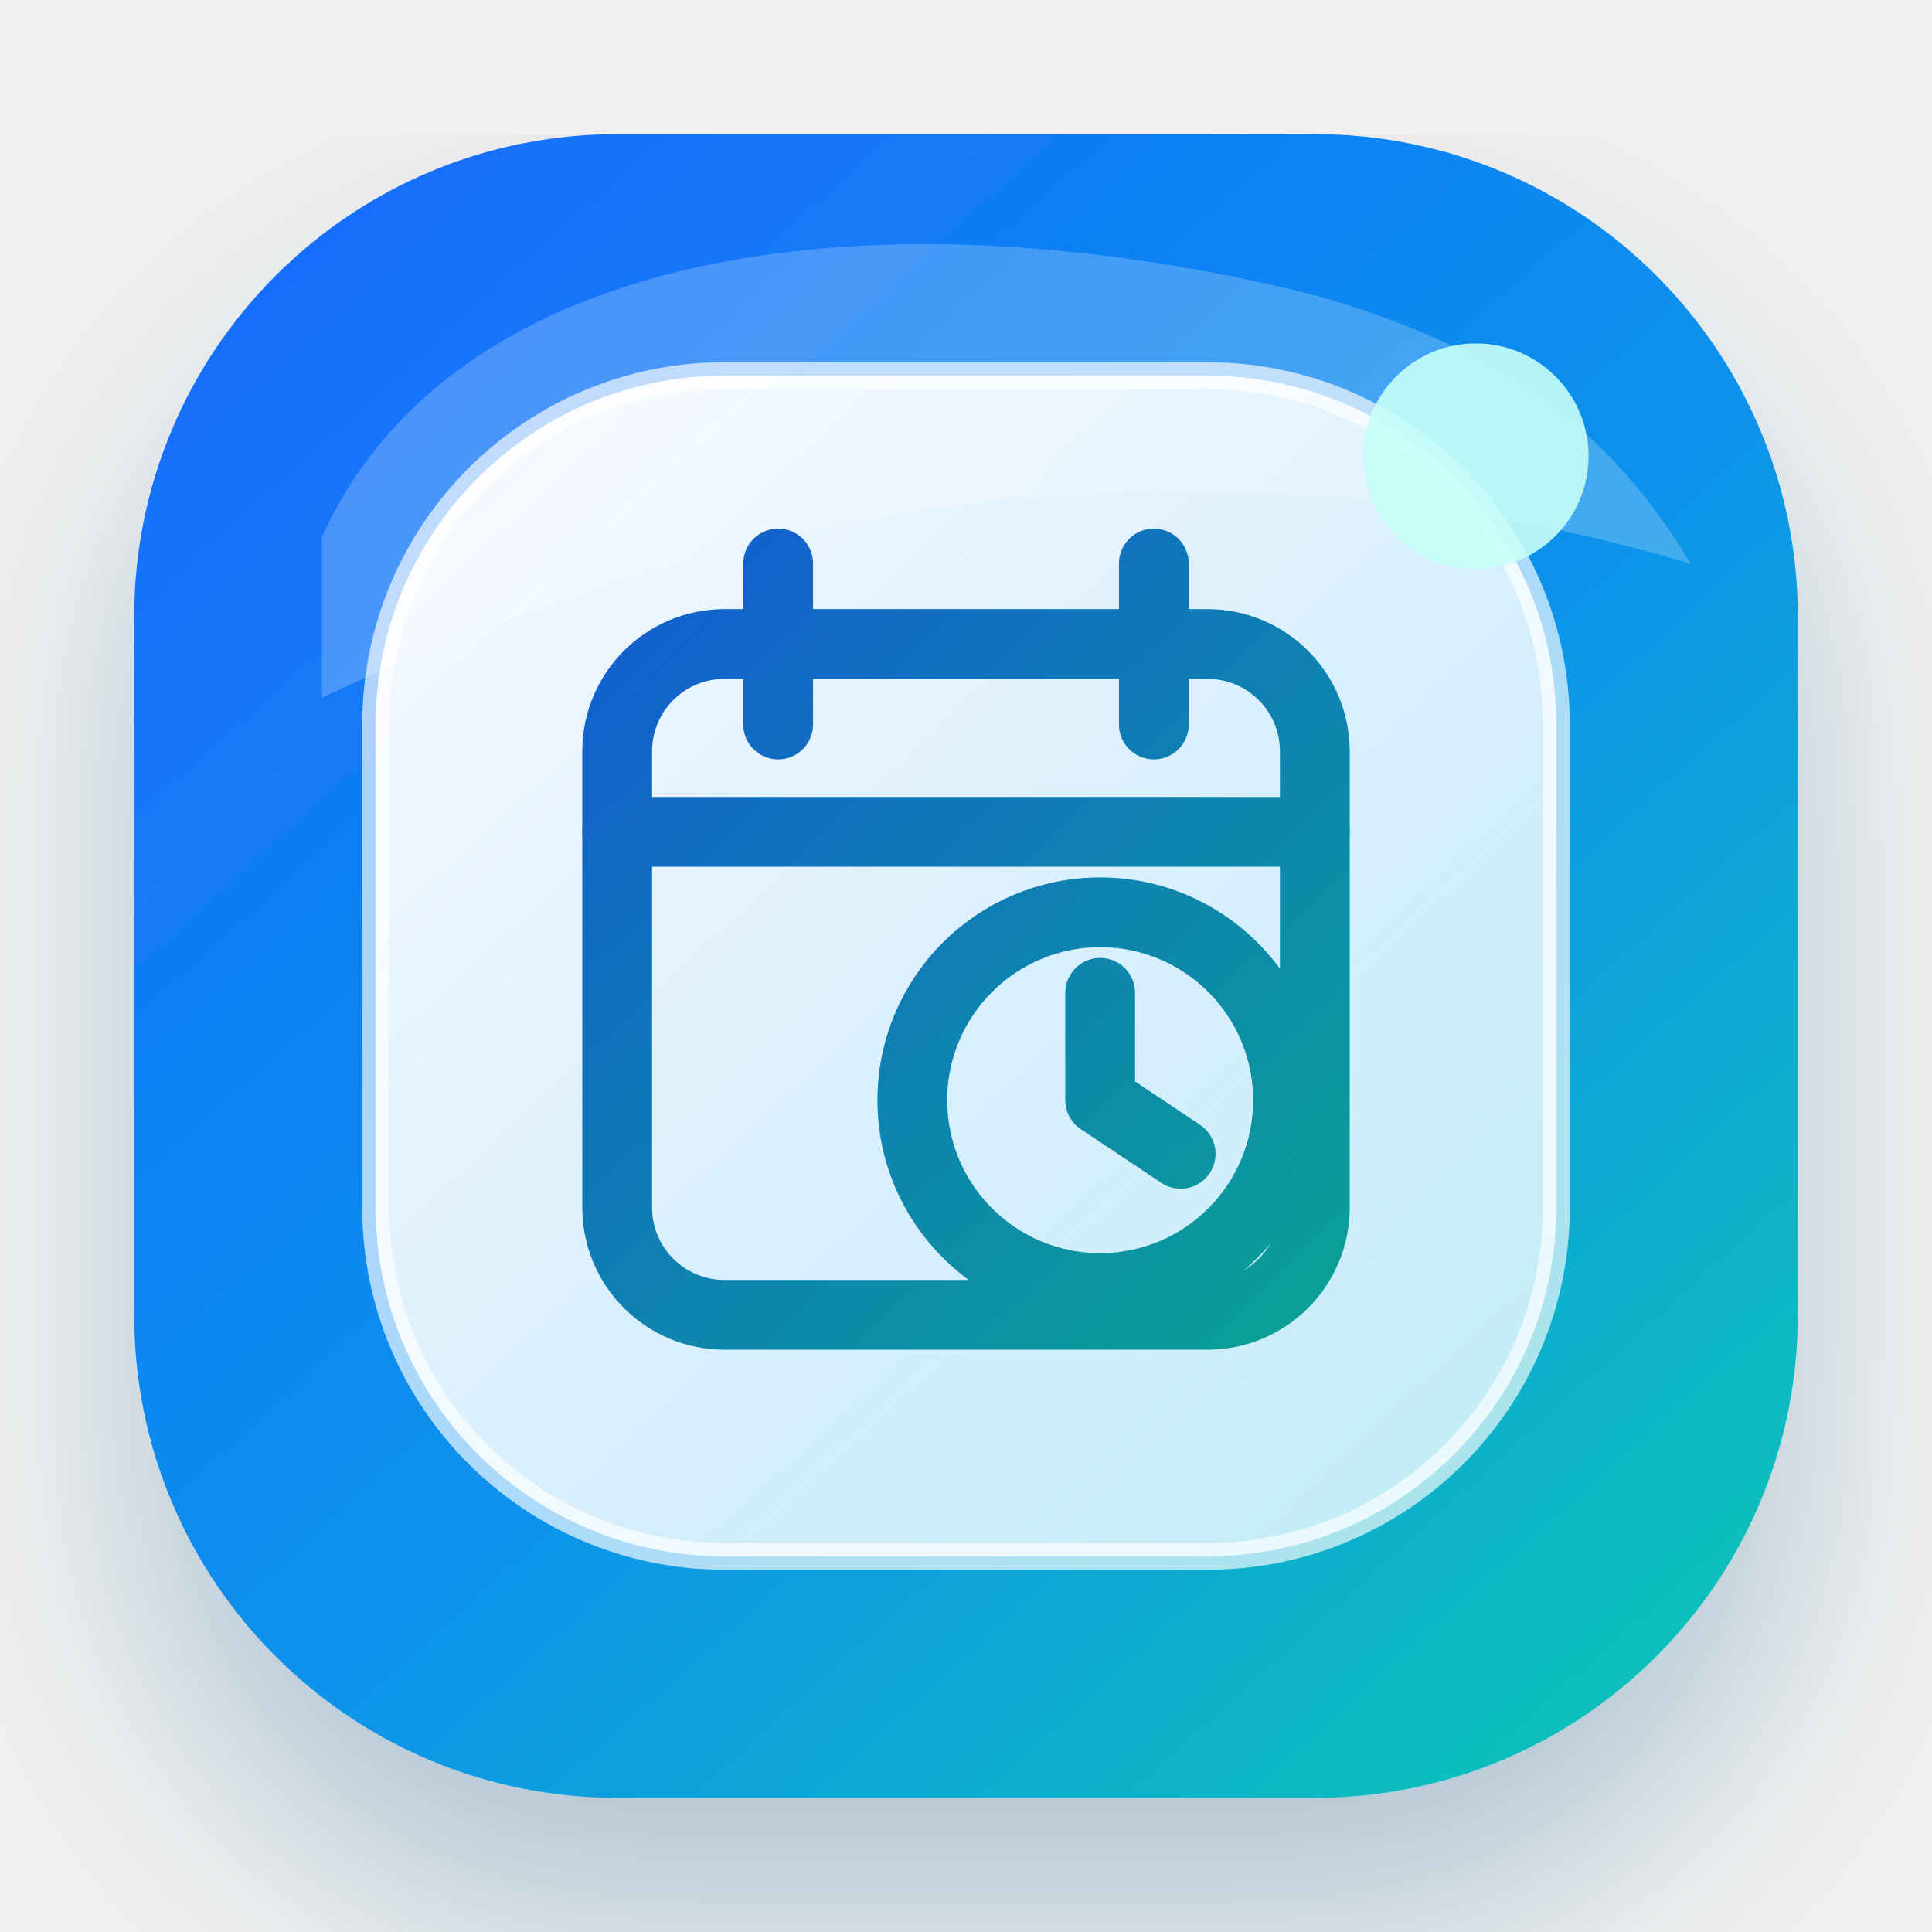
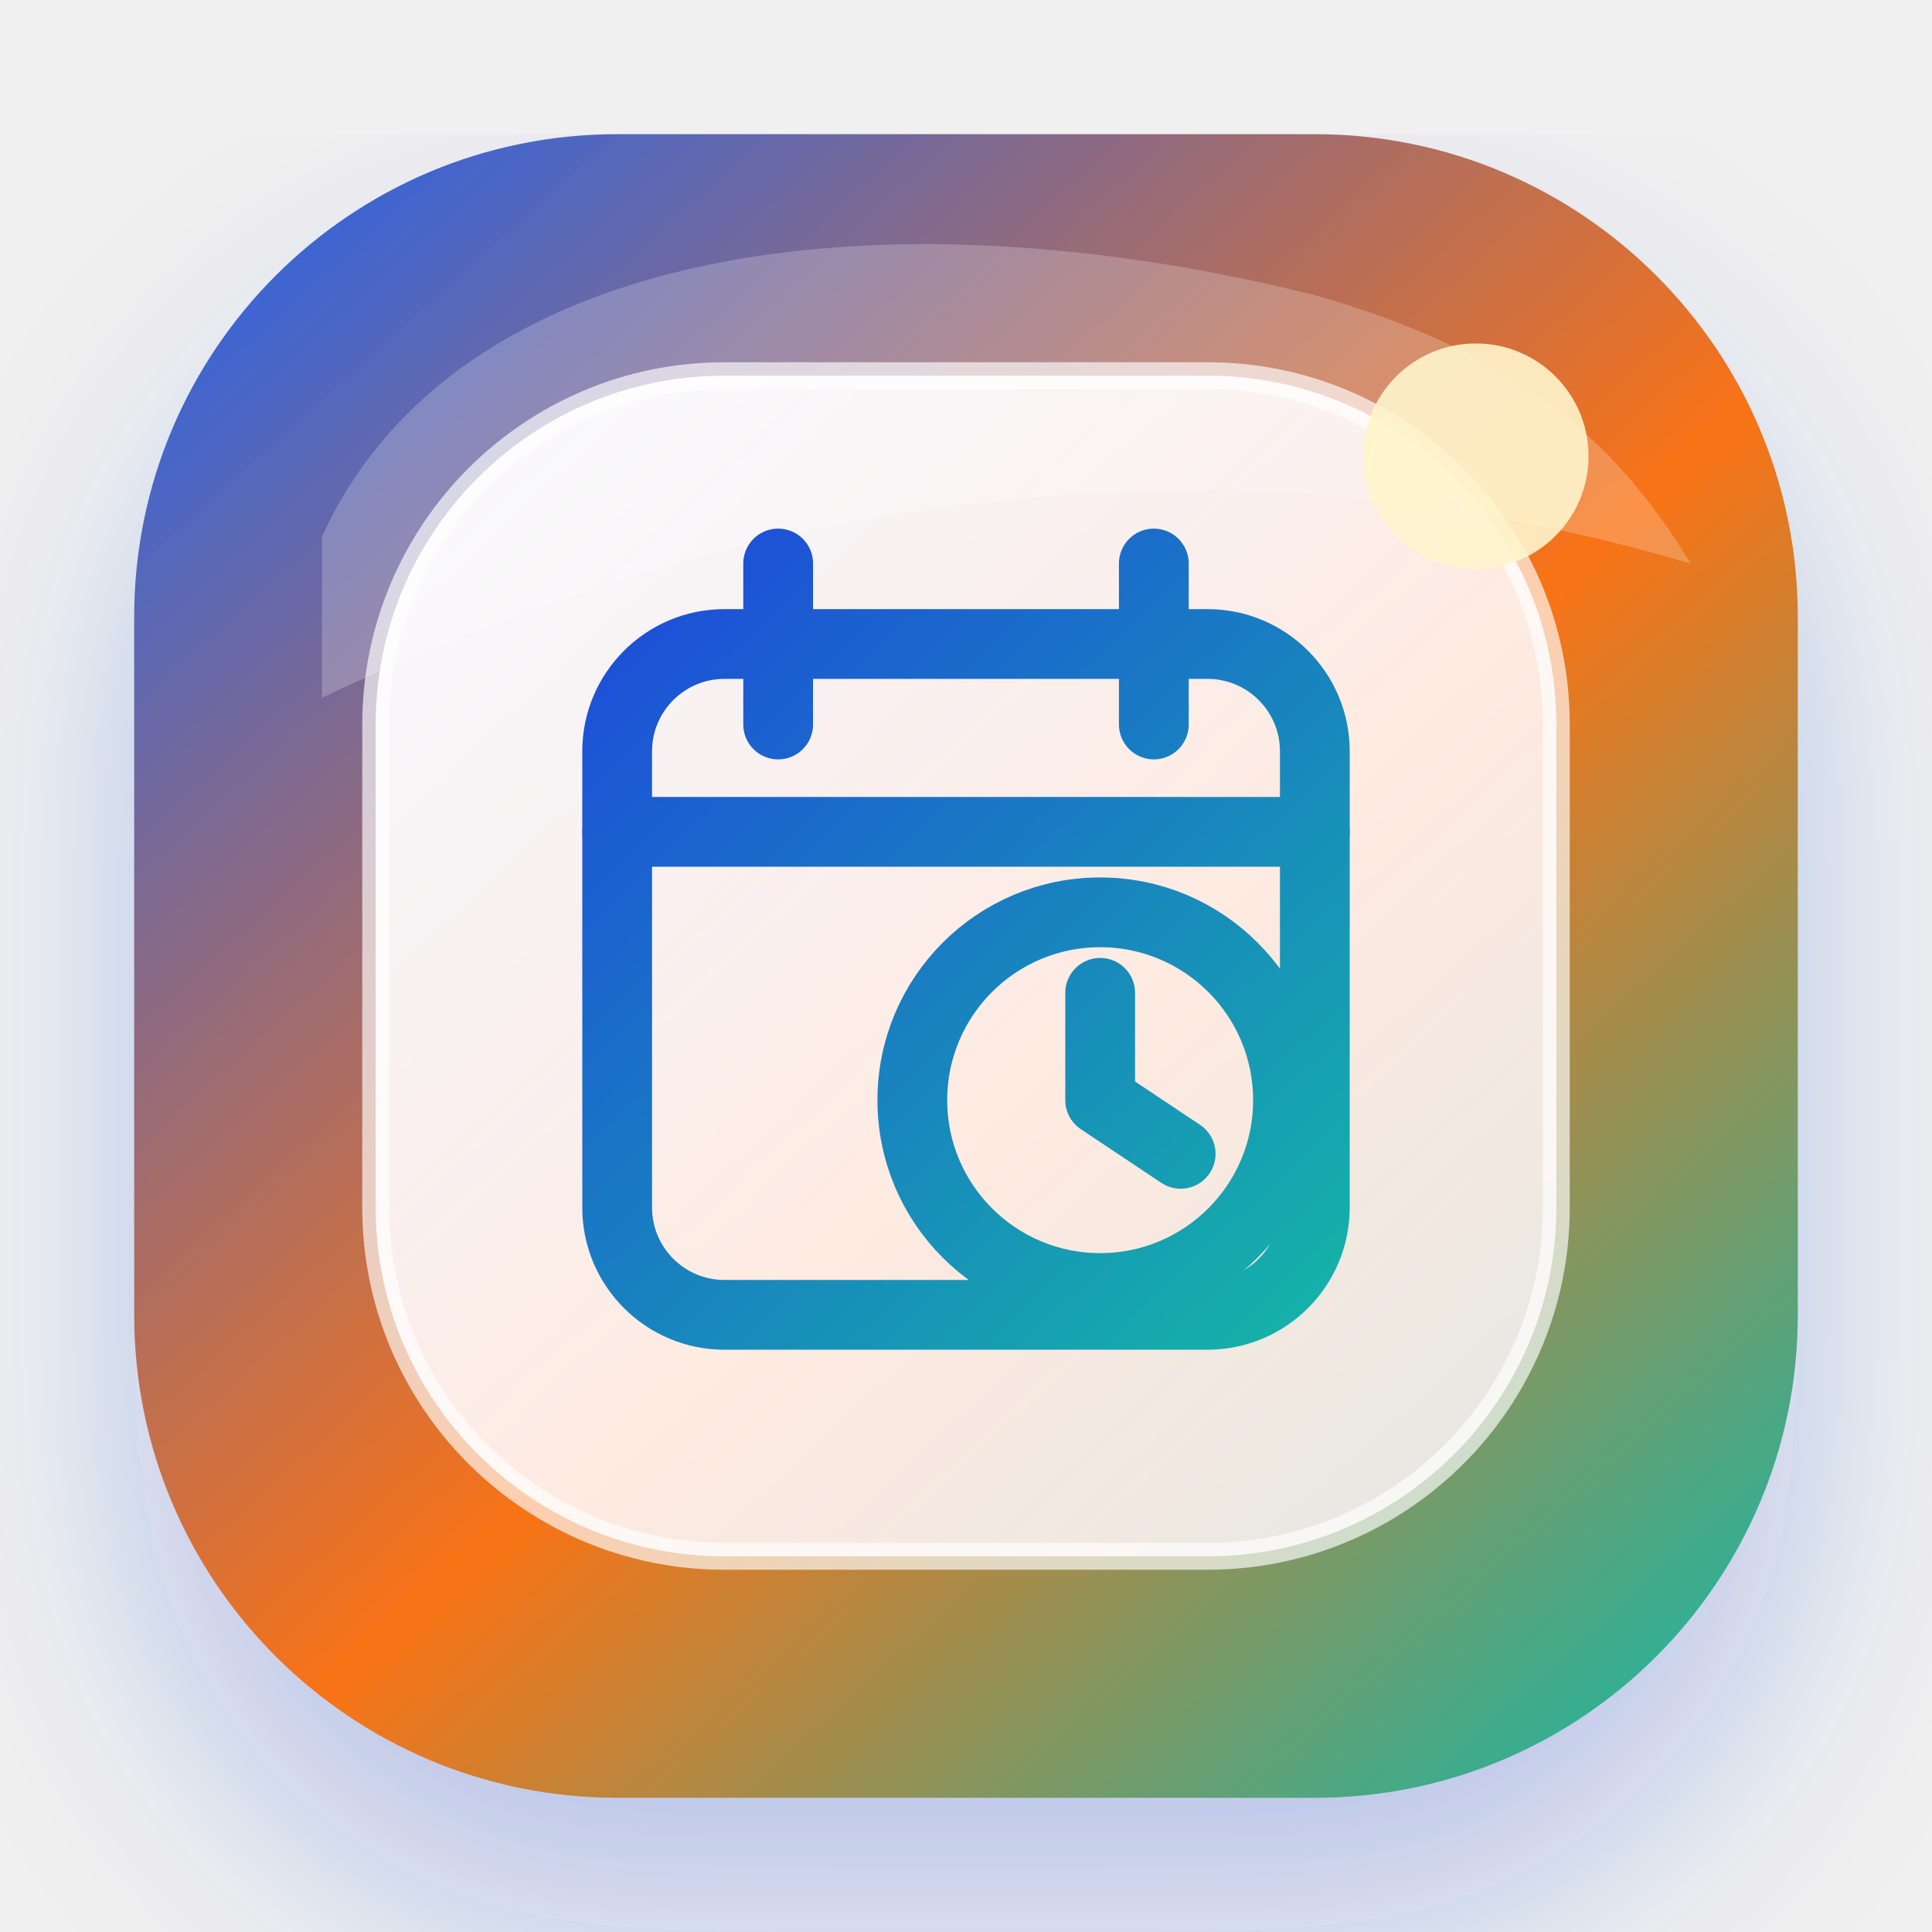
<svg xmlns="http://www.w3.org/2000/svg" viewBox="0 0 72 72" role="img" aria-label="Date Time">
  <defs>
    <linearGradient id="bg" x1="8" y1="5" x2="64" y2="67" gradientUnits="userSpaceOnUse">
-       <stop stop-color="#1769ff" />
-       <stop offset=".55" stop-color="#0b93eb" />
-       <stop offset="1" stop-color="#12c7b3" />
+       <stop stop-color="#2563eb" />
+       <stop offset=".55" stop-color="#f97316" />
+       <stop offset="1" stop-color="#14b8a6" />
    </linearGradient>
    <linearGradient id="glass" x1="17" y1="15" x2="57" y2="58" gradientUnits="userSpaceOnUse">
      <stop stop-color="#ffffff" stop-opacity=".96" />
-       <stop offset="1" stop-color="#e8f8ff" stop-opacity=".82" />
+       <stop offset="1" stop-color="#fff7fb" stop-opacity=".82" />
    </linearGradient>
    <linearGradient id="ink" x1="23" y1="23" x2="50" y2="51" gradientUnits="userSpaceOnUse">
-       <stop stop-color="#125fce" />
-       <stop offset="1" stop-color="#0aa493" />
+       <stop stop-color="#1d4ed8" />
+       <stop offset="1" stop-color="#14b8a6" />
    </linearGradient>
    <filter id="ds" x="-30%" y="-30%" width="160%" height="175%">
-       <feDropShadow dx="0" dy="5" stdDeviation="4" flood-color="#0c4d84" flood-opacity=".25" />
+       <feDropShadow dx="0" dy="5" stdDeviation="4" flood-color="#1d4ed8" flood-opacity=".25" />
    </filter>
  </defs>
  <rect x="5" y="5" width="62" height="62" rx="18" fill="url(#bg)" filter="url(#ds)" />
  <path d="M12 20C17 9 33 7 49 11c7 2 11 5 14 10-17-5-34-3-51 5z" fill="#fff" opacity=".22" />
  <rect x="14" y="14" width="44" height="44" rx="13" fill="url(#glass)" stroke="#fff" stroke-opacity=".66" />
-   <circle cx="55" cy="17" r="4.2" fill="#c7fff7" opacity=".9" />
+   <circle cx="55" cy="17" r="4.2" fill="#fff5cc" opacity=".9" />
  <g fill="none" stroke="url(#ink)" stroke-width="2.6" stroke-linecap="round" stroke-linejoin="round">
    <rect x="23" y="24" width="26" height="25" rx="4" />
    <path d="M23 31h26M29 21v6M43 21v6" />
    <circle cx="41" cy="41" r="7" />
    <path d="M41 37v4l3 2" />
  </g>
</svg>
